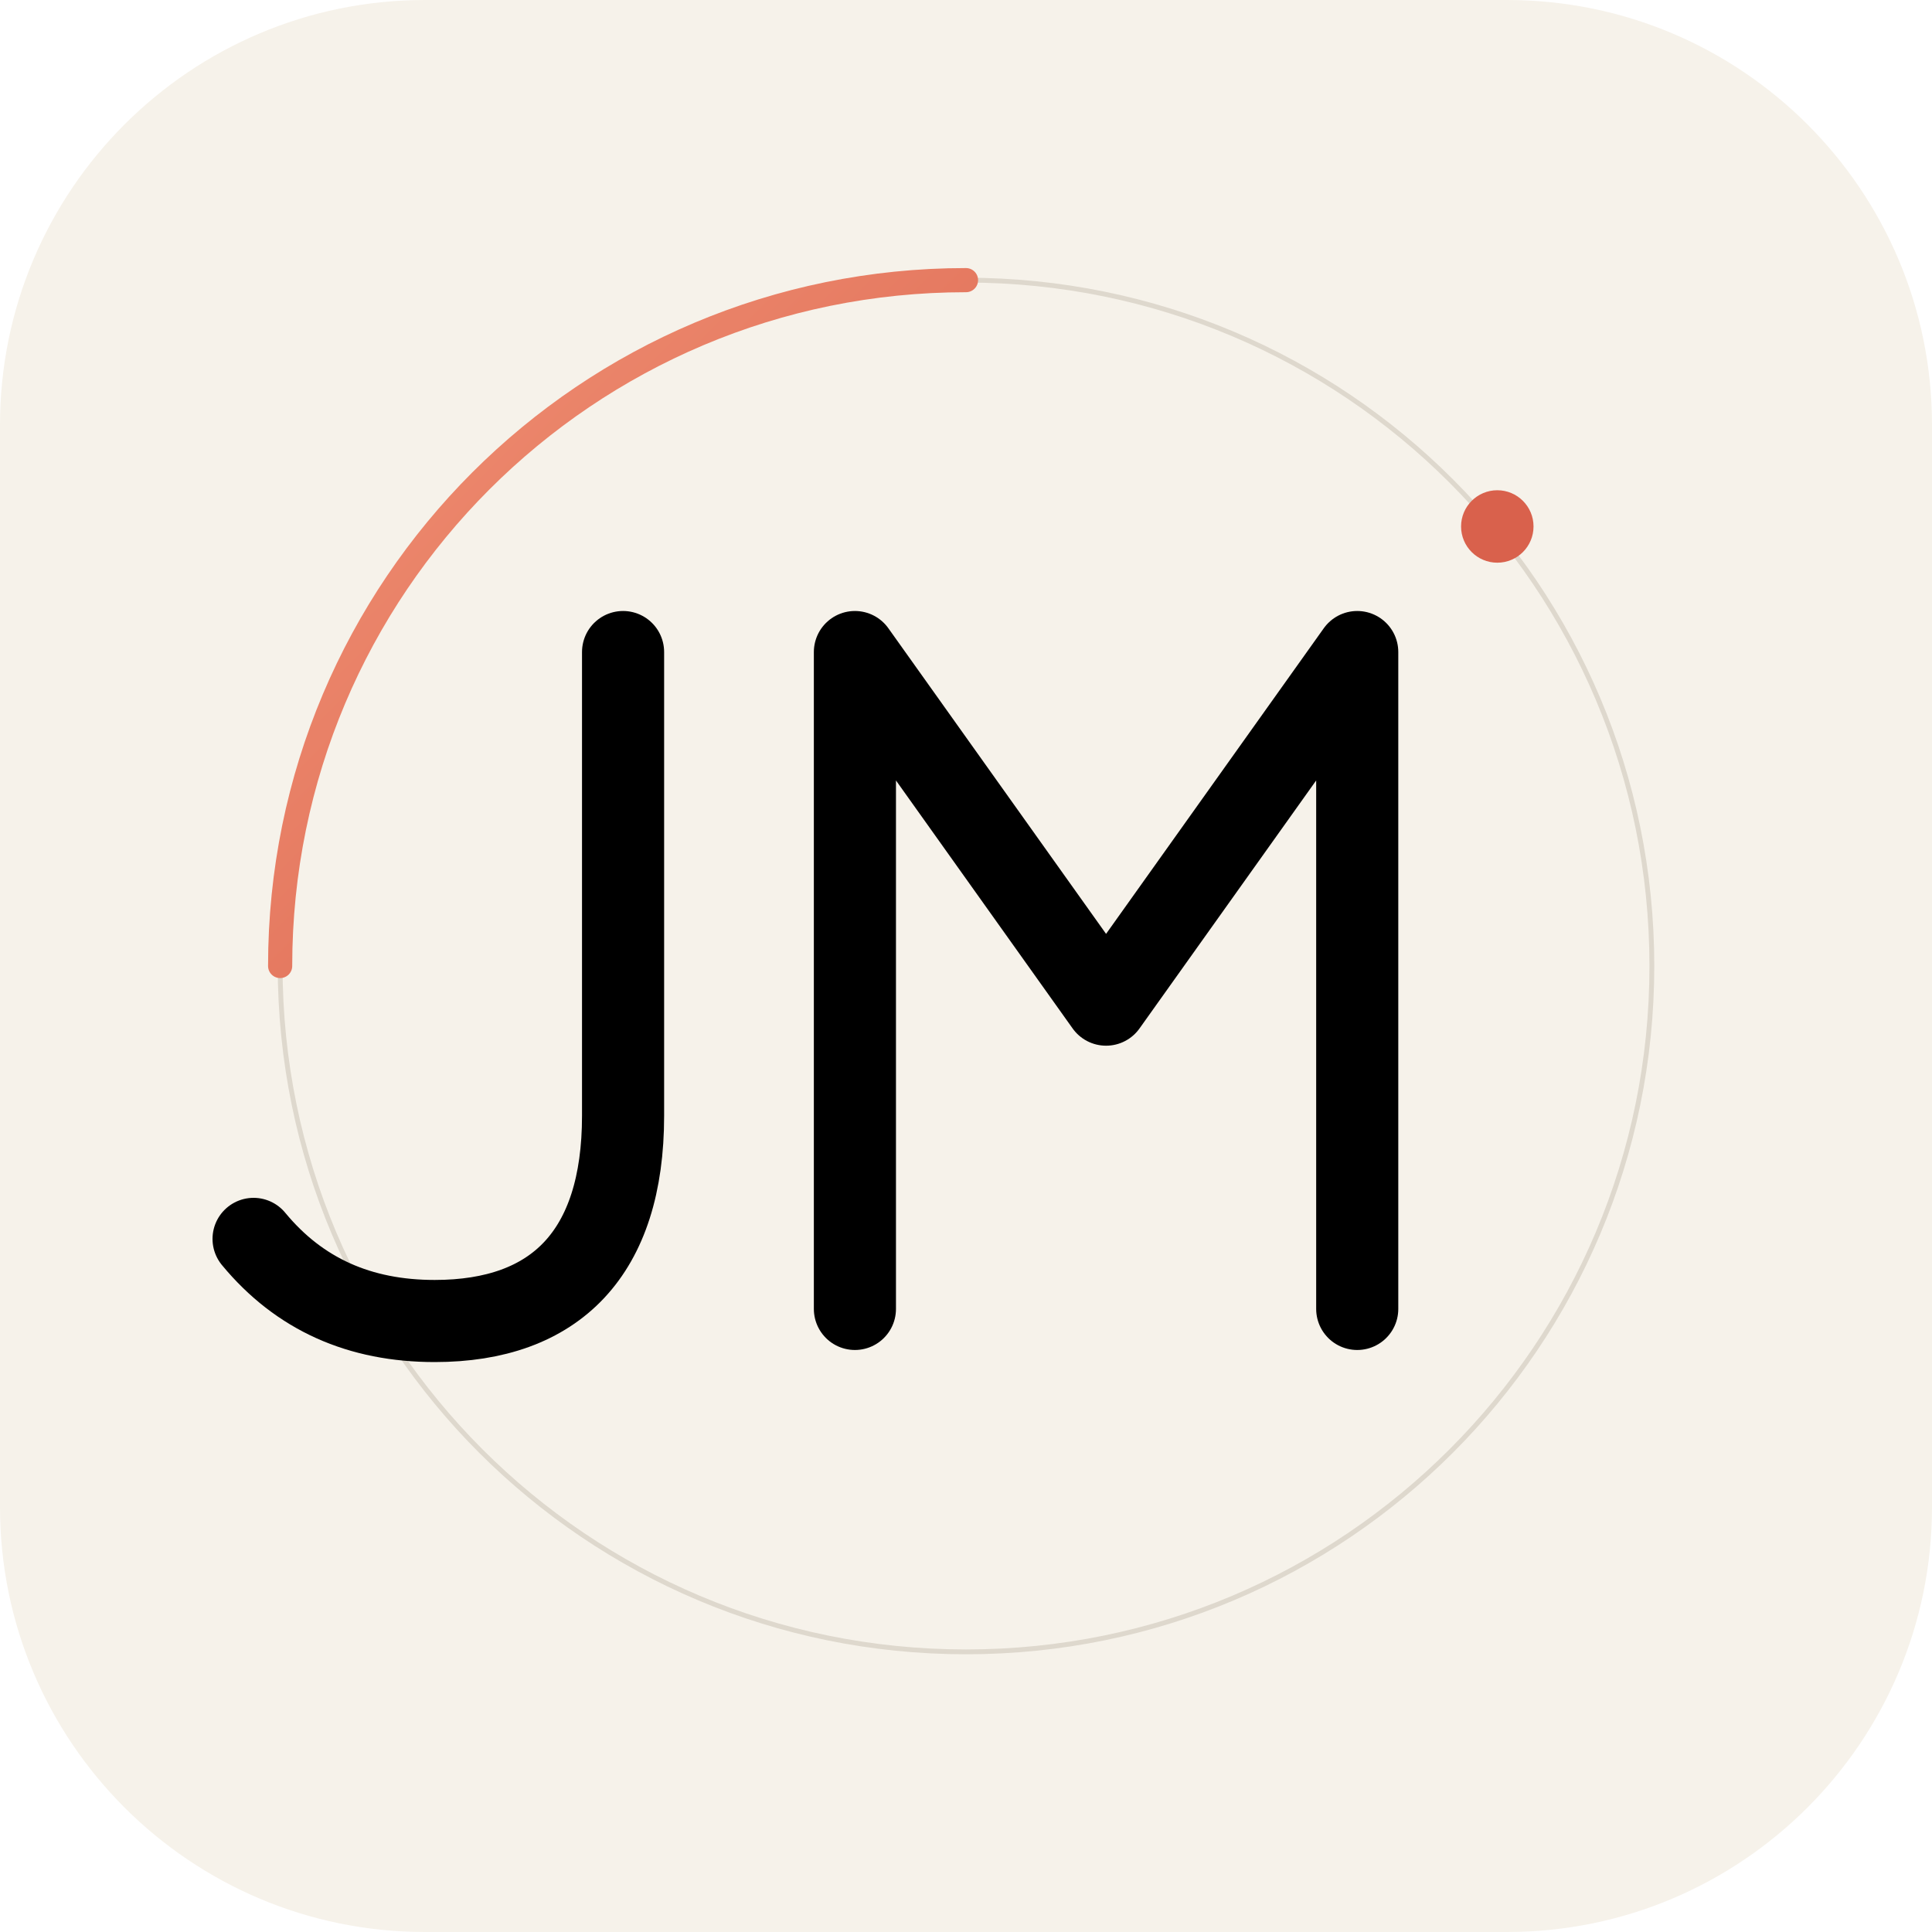
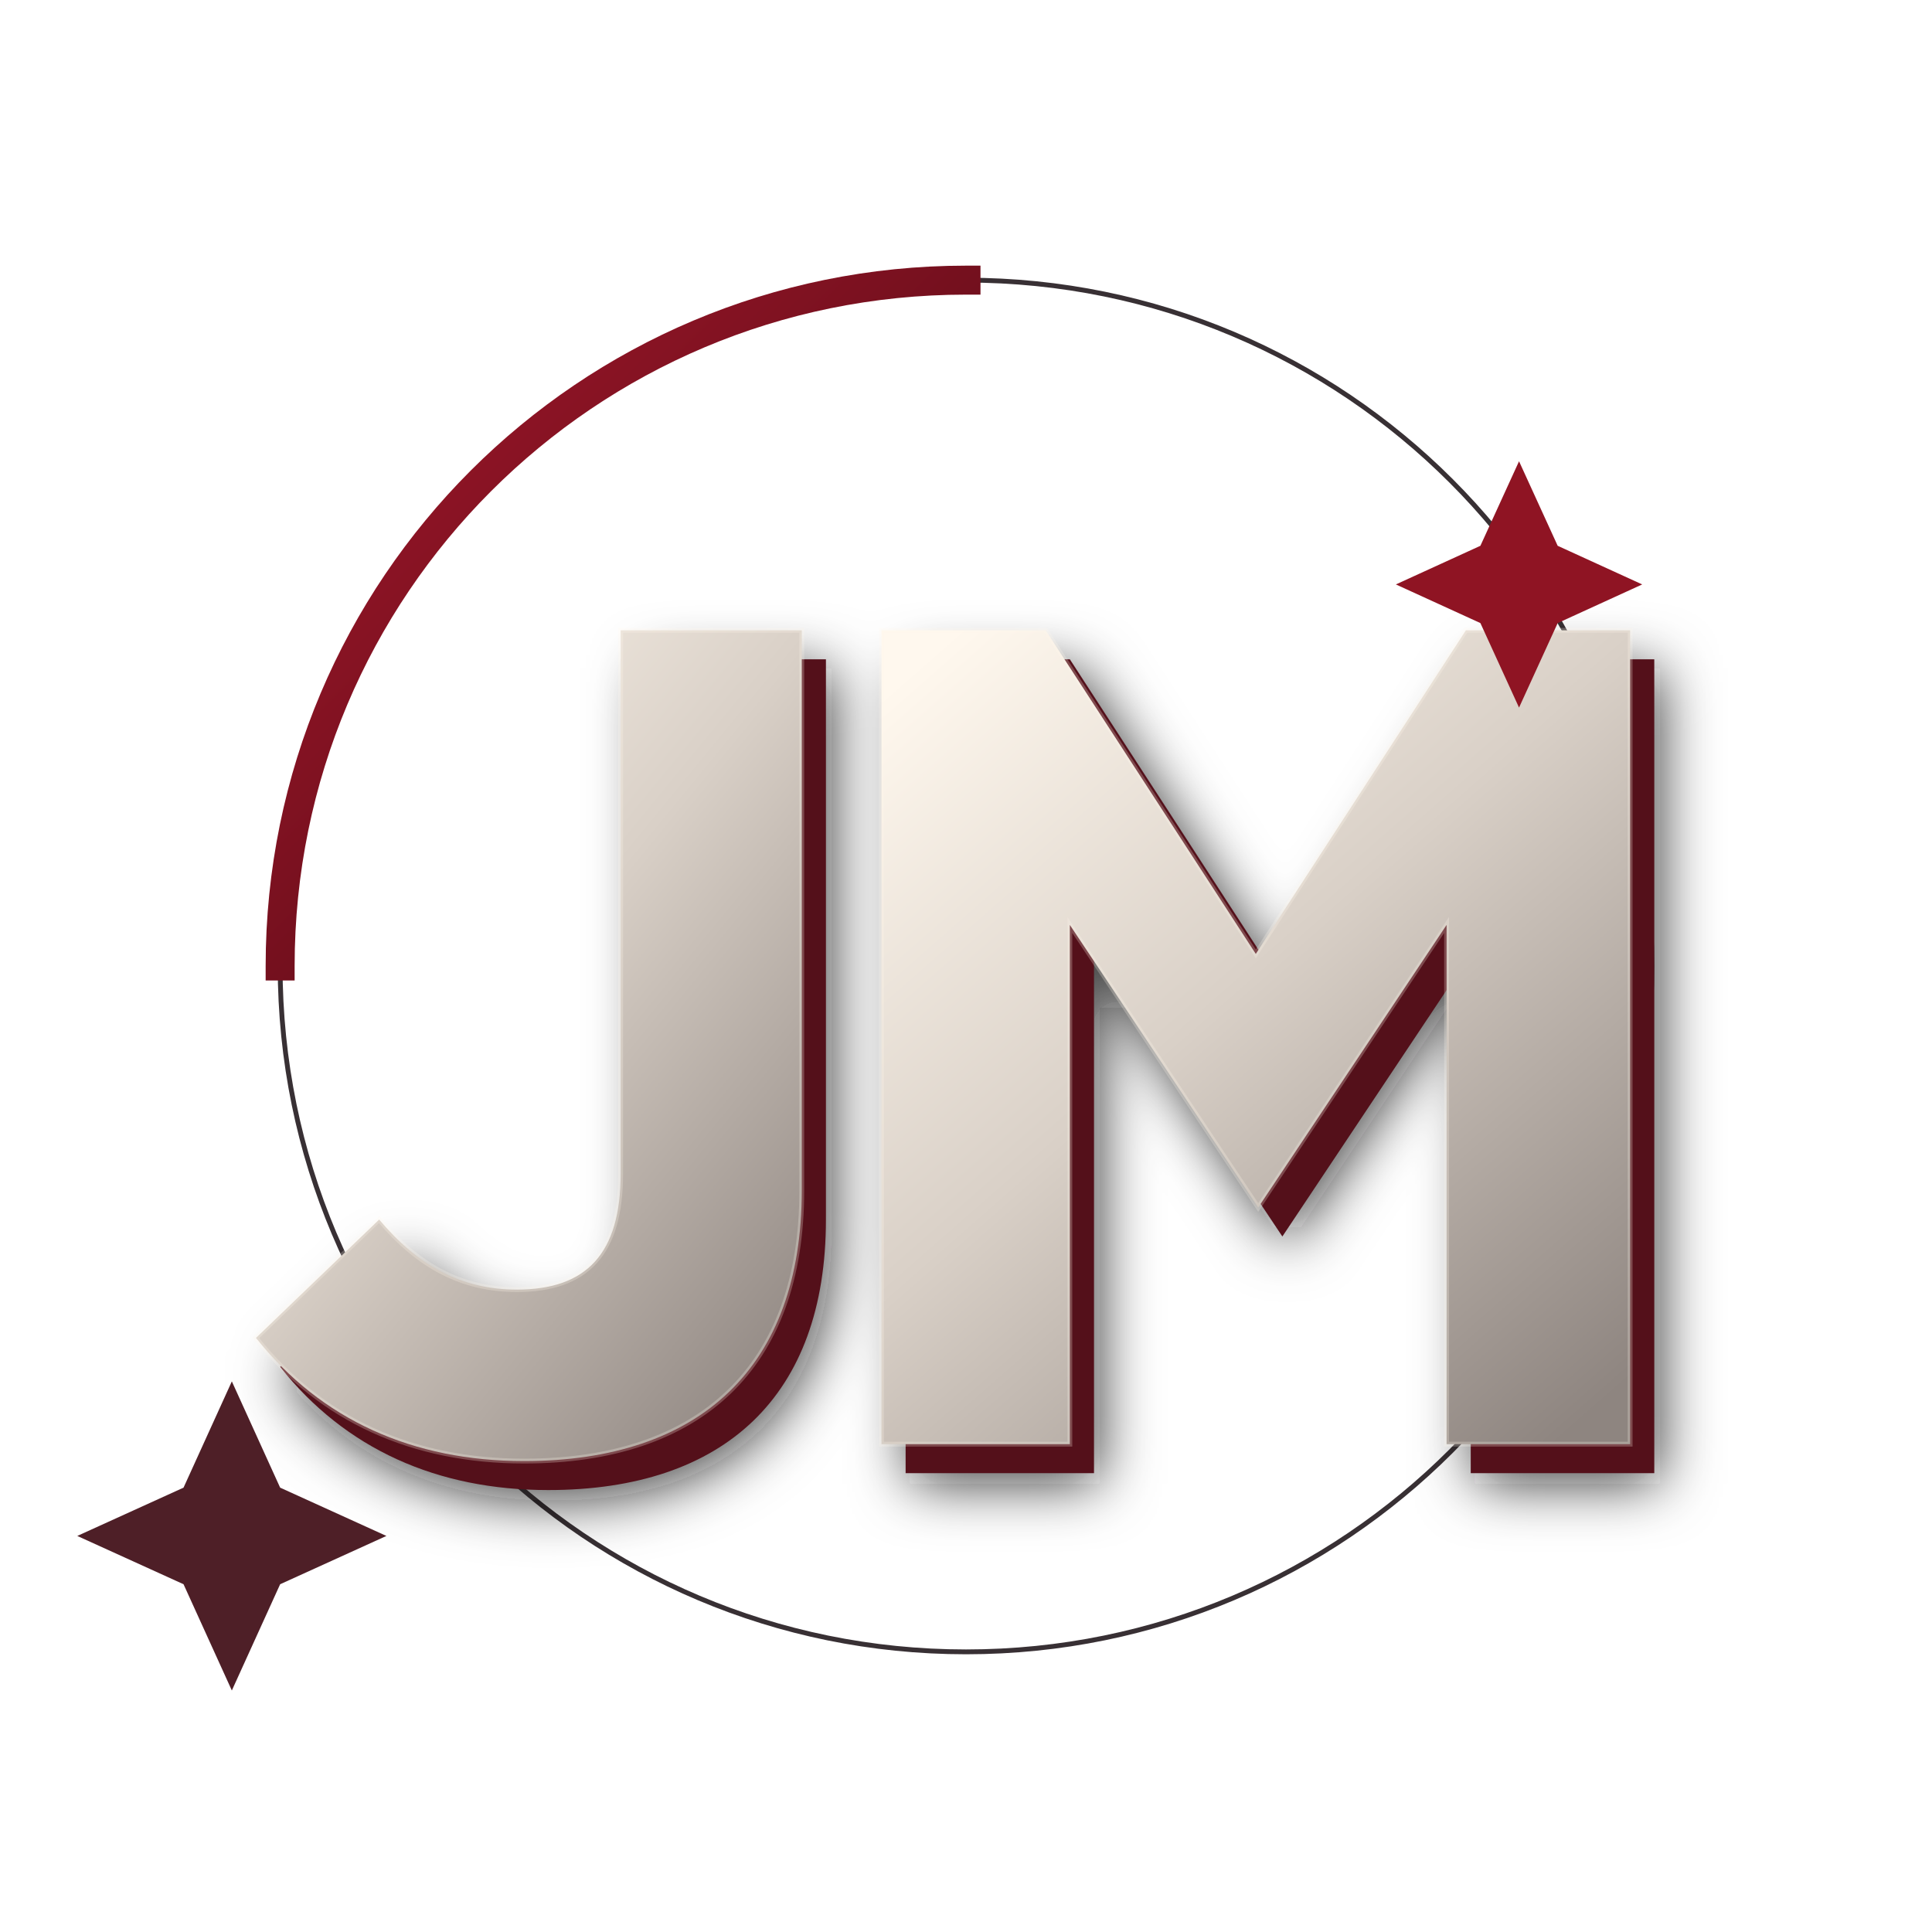
<svg xmlns="http://www.w3.org/2000/svg" viewBox="0 0 800 800" role="img" aria-labelledby="title desc">
  <defs>
-     <linearGradient id="coral" x1="0" y1="0" x2="1" y2="1">
-       <stop offset="0" stop-color="#F29376" />
-       <stop offset="1" stop-color="#D9614C" />
+     <linearGradient id="face" x1=".1" y1="0" x2=".9" y2="1">
+       <stop offset="0" stop-color="#FFF8EE" />
+       <stop offset=".45" stop-color="#D9D0C7" />
+       <stop offset="1" stop-color="#8E8580" />
    </linearGradient>
+     <linearGradient id="blood" x1="0" y1="0" x2="1" y2="1">
+       <stop offset="0" stop-color="#A7182C" />
+       <stop offset="1" stop-color="#420810" />
+     </linearGradient>
+     <filter id="softshadow" x="-.2" y="-.2" width="1.5" height="1.5">
+       <feGaussianBlur stdDeviation="12" />
+     </filter>
  </defs>
-   <rect width="800" height="800" rx="176" fill="#F6F2EA" />
-   <path d="M400 116c157 0 284 127 284 284S557 684 400 684 116 557 116 400" fill="none" stroke="#DED8CD" stroke-width="2" />
-   <path d="M116 400c0-157 127-284 284-284" fill="none" stroke="url(#coral)" stroke-linecap="round" stroke-width="10" />
-   <path d="M258 270v192c0 57-28 85-78 85-31 0-56-11-75-34" fill="none" stroke="#000000" stroke-linecap="round" stroke-linejoin="round" stroke-width="34" />
-   <path d="M354 542V270l104 146 104-146v272" fill="none" stroke="#000000" stroke-linecap="round" stroke-linejoin="round" stroke-width="34" />
-   <circle cx="620" cy="218" r="15" fill="#D9614C" />
+   <path d="M400 116c157 0 284 127 284 284S557 684 400 684 116 557 116 400" fill="none" stroke="#383034" stroke-width="2" />
+   <path d="M116 400c0-157 127-284 284-284" fill="none" stroke="url(#blood)" stroke-linecap="square" stroke-width="12" />
+   <g transform="translate(12 16)" fill="#090709" opacity=".8" filter="url(#softshadow)">
+     <path d="M257 261h75v232c0 73-42 112-115 112-46 0-84-17-111-51l51-49c16 19 34 29 57 29 29 0 43-15 43-48z" />
+     <path d="M365 261h68l87 134 87-134h68v337h-76V383l-78 117-78-117v215h-78z" />
+   </g>
+   <g transform="translate(10 12)" fill="#54101A">
+     <path d="M257 261h75v232c0 73-42 112-115 112-46 0-84-17-111-51l51-49c16 19 34 29 57 29 29 0 43-15 43-48z" />
+     <path d="M365 261h68l87 134 87-134h68v337h-76V383l-78 117-78-117v215h-78z" />
+   </g>
+   <g fill="url(#face)" stroke="#FFF8EE" stroke-opacity=".25" stroke-width="2">
+     <path d="M257 261h75v232c0 73-42 112-115 112-46 0-84-17-111-51l51-49c16 19 34 29 57 29 29 0 43-15 43-48z" />
+     <path d="M365 261h68l87 134 87-134h68v337h-76V383l-78 117-78-117v215h-78z" />
+   </g>
+   <path d="M613 226l16-35 16 35 35 16-35 16-16 35-16-35-35-16z" fill="#8F1423" />
+   <path d="M116 616l44 20-44 20-20 44-20-44-44-20 44-20 20-44z" fill="#3B0710" opacity=".9" />
</svg>
